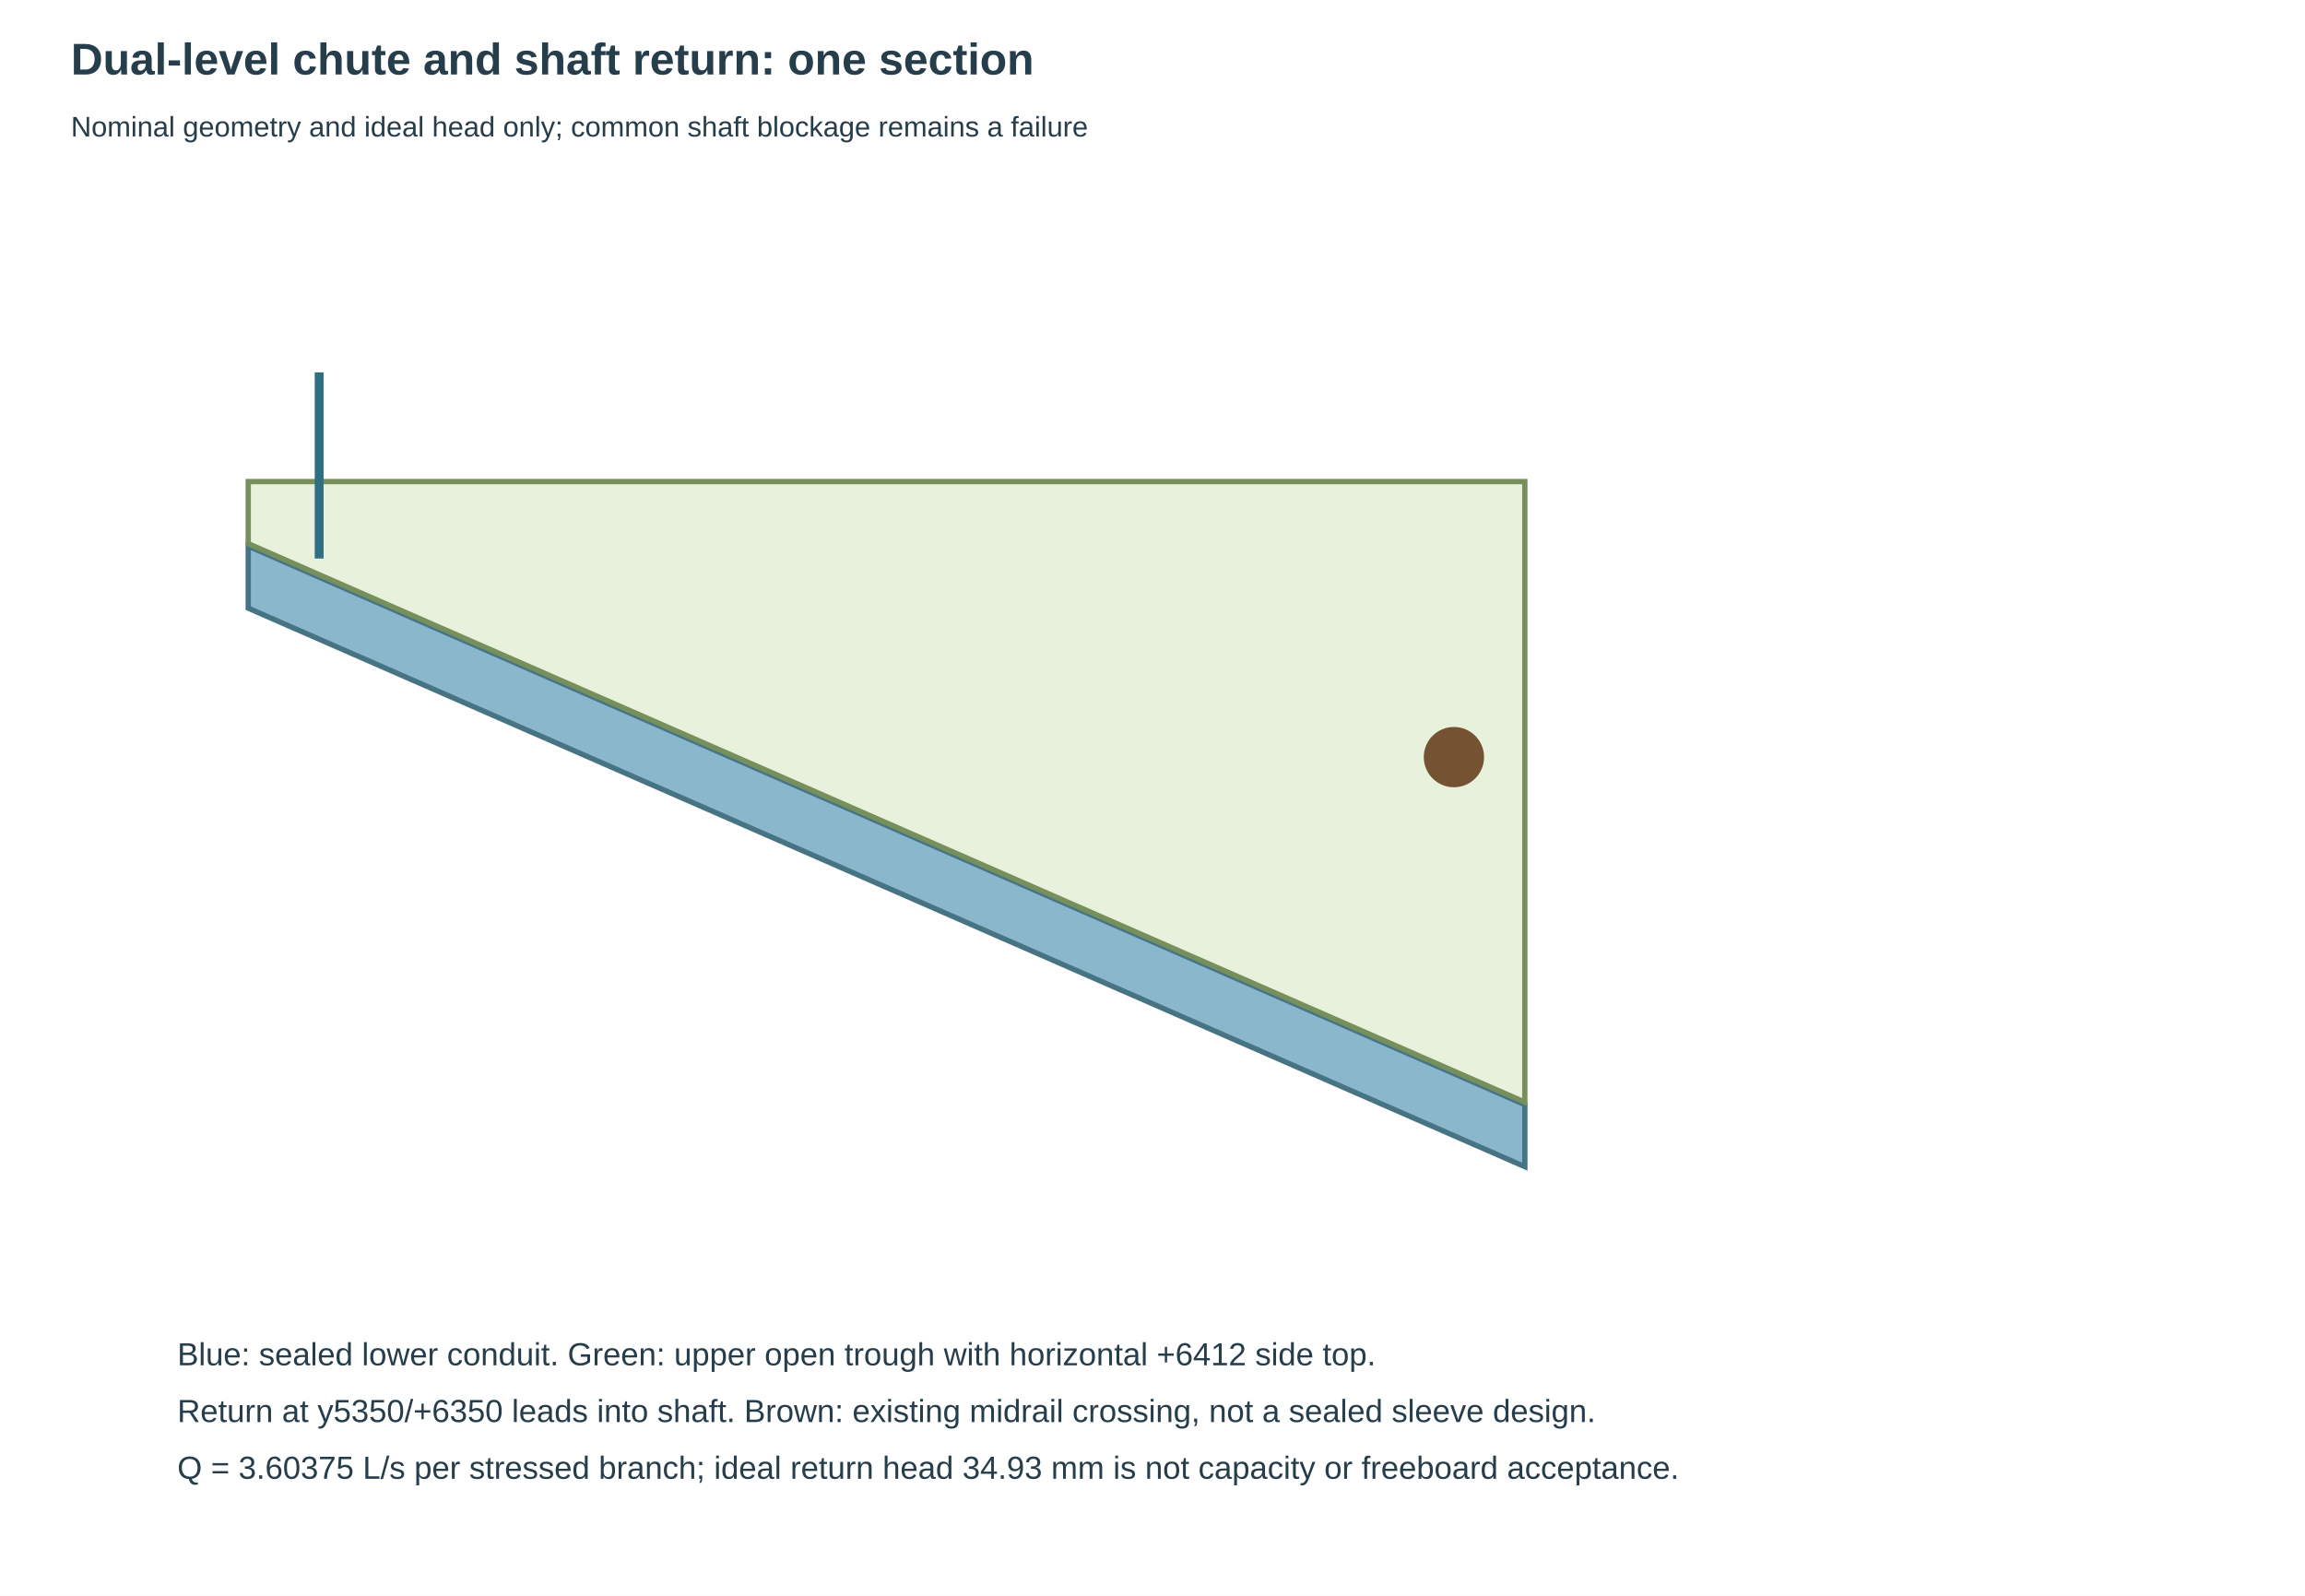
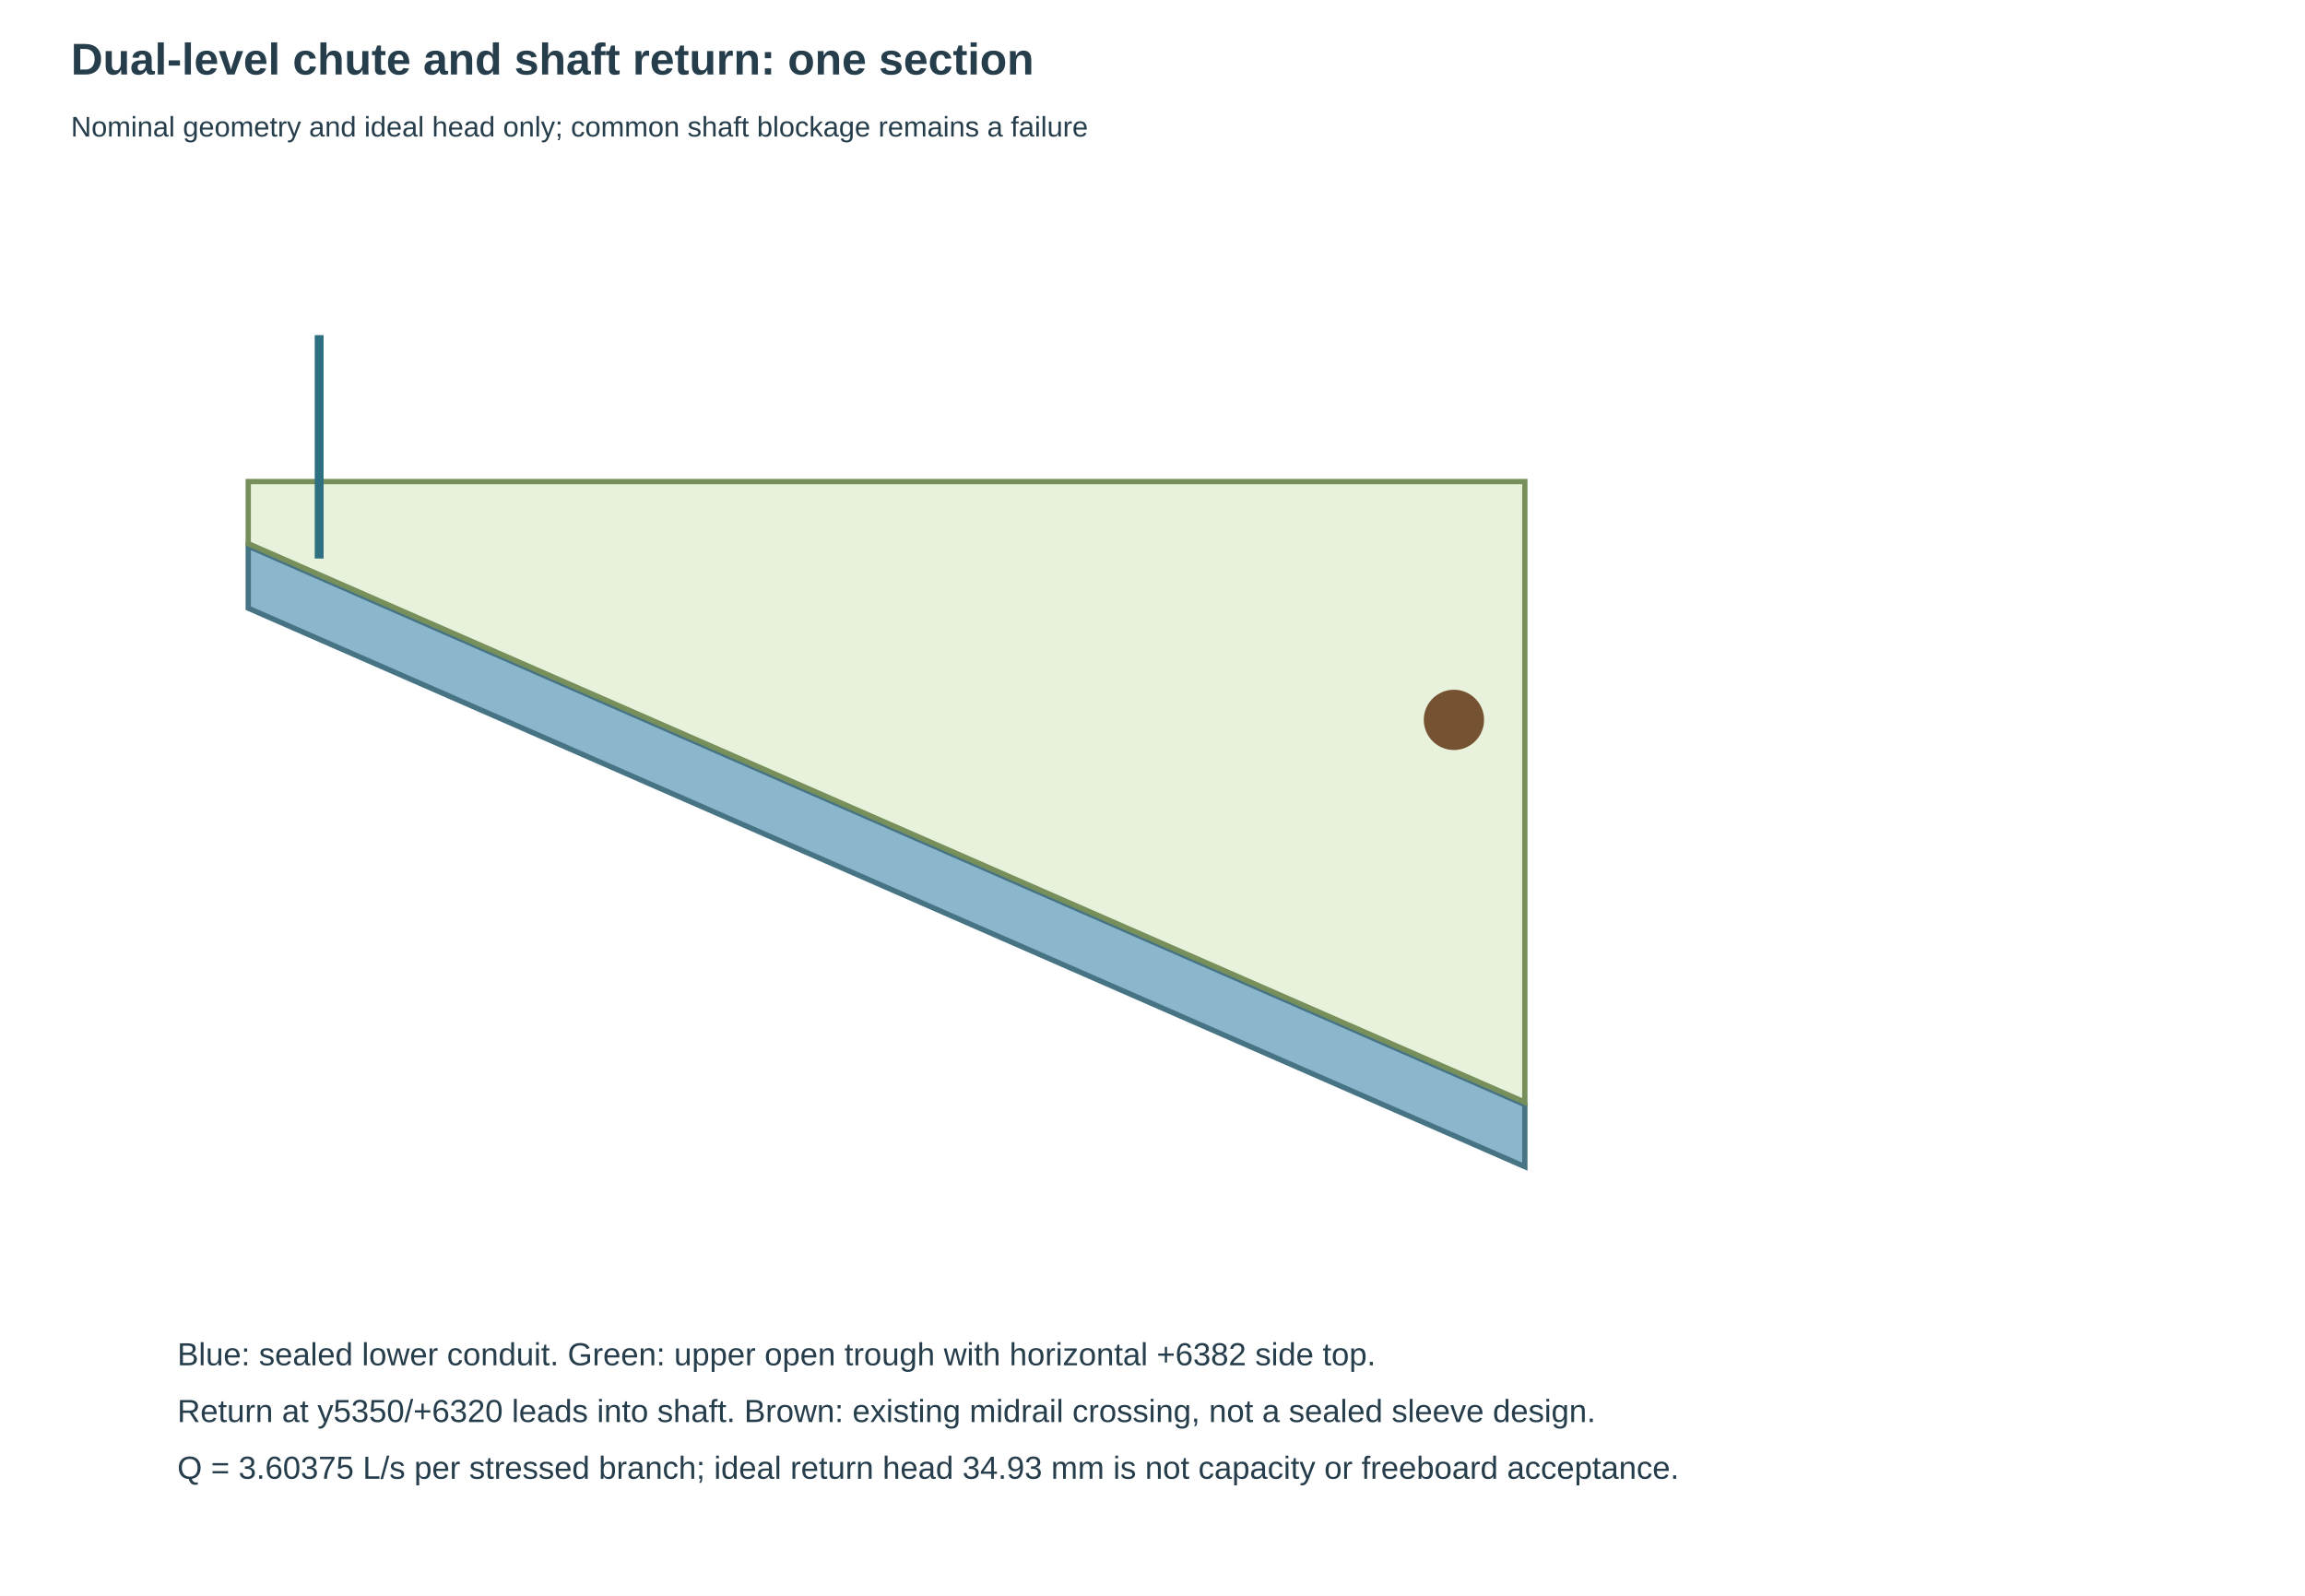
<svg xmlns="http://www.w3.org/2000/svg" width="1300" height="900" viewBox="0 0 1300 900">
  <rect width="1300" height="900" fill="white" />
  <g font-family="Arial" fill="#263d4b">
    <text x="40" y="42" font-size="25" font-weight="bold">Dual-level chute and shaft return: one section</text>
    <text x="40" y="77" font-size="16">Nominal geometry and ideal head only; common shaft blockage remains a failure</text>
    <path d="M140 343 L860 658 L860 623 L140 308 Z" fill="#8ab7cc" stroke="#477484" stroke-width="3" />
    <path d="M140 306.6 L860 621.6 L860 271.6 L140 271.6 Z" fill="#dce9c8" fill-opacity=".65" stroke="#77905b" stroke-width="3" />
-     <line x1="180" y1="315" x2="180" y2="210" stroke="#2e7082" stroke-width="5" />
-     <circle cx="820" cy="427" r="17" fill="#755231" />
-     <text x="100" y="770" font-size="18">Blue: sealed lower conduit. Green: upper open trough with horizontal +6412 side top.</text>
-     <text x="100" y="802" font-size="18">Return at y5350/+6350 leads into shaft. Brown: existing midrail crossing, not a sealed sleeve design.</text>
+     <line x1="180" y1="315" x2="180" y2="189" stroke="#2e7082" stroke-width="5" />
+     <circle cx="820" cy="406" r="17" fill="#755231" />
+     <text x="100" y="770" font-size="18">Blue: sealed lower conduit. Green: upper open trough with horizontal +6382 side top.</text>
+     <text x="100" y="802" font-size="18">Return at y5350/+6320 leads into shaft. Brown: existing midrail crossing, not a sealed sleeve design.</text>
    <text x="100" y="834" font-size="18">Q = 3.60375 L/s per stressed branch; ideal return head 34.93 mm is not capacity or freeboard acceptance.</text>
  </g>
</svg>
